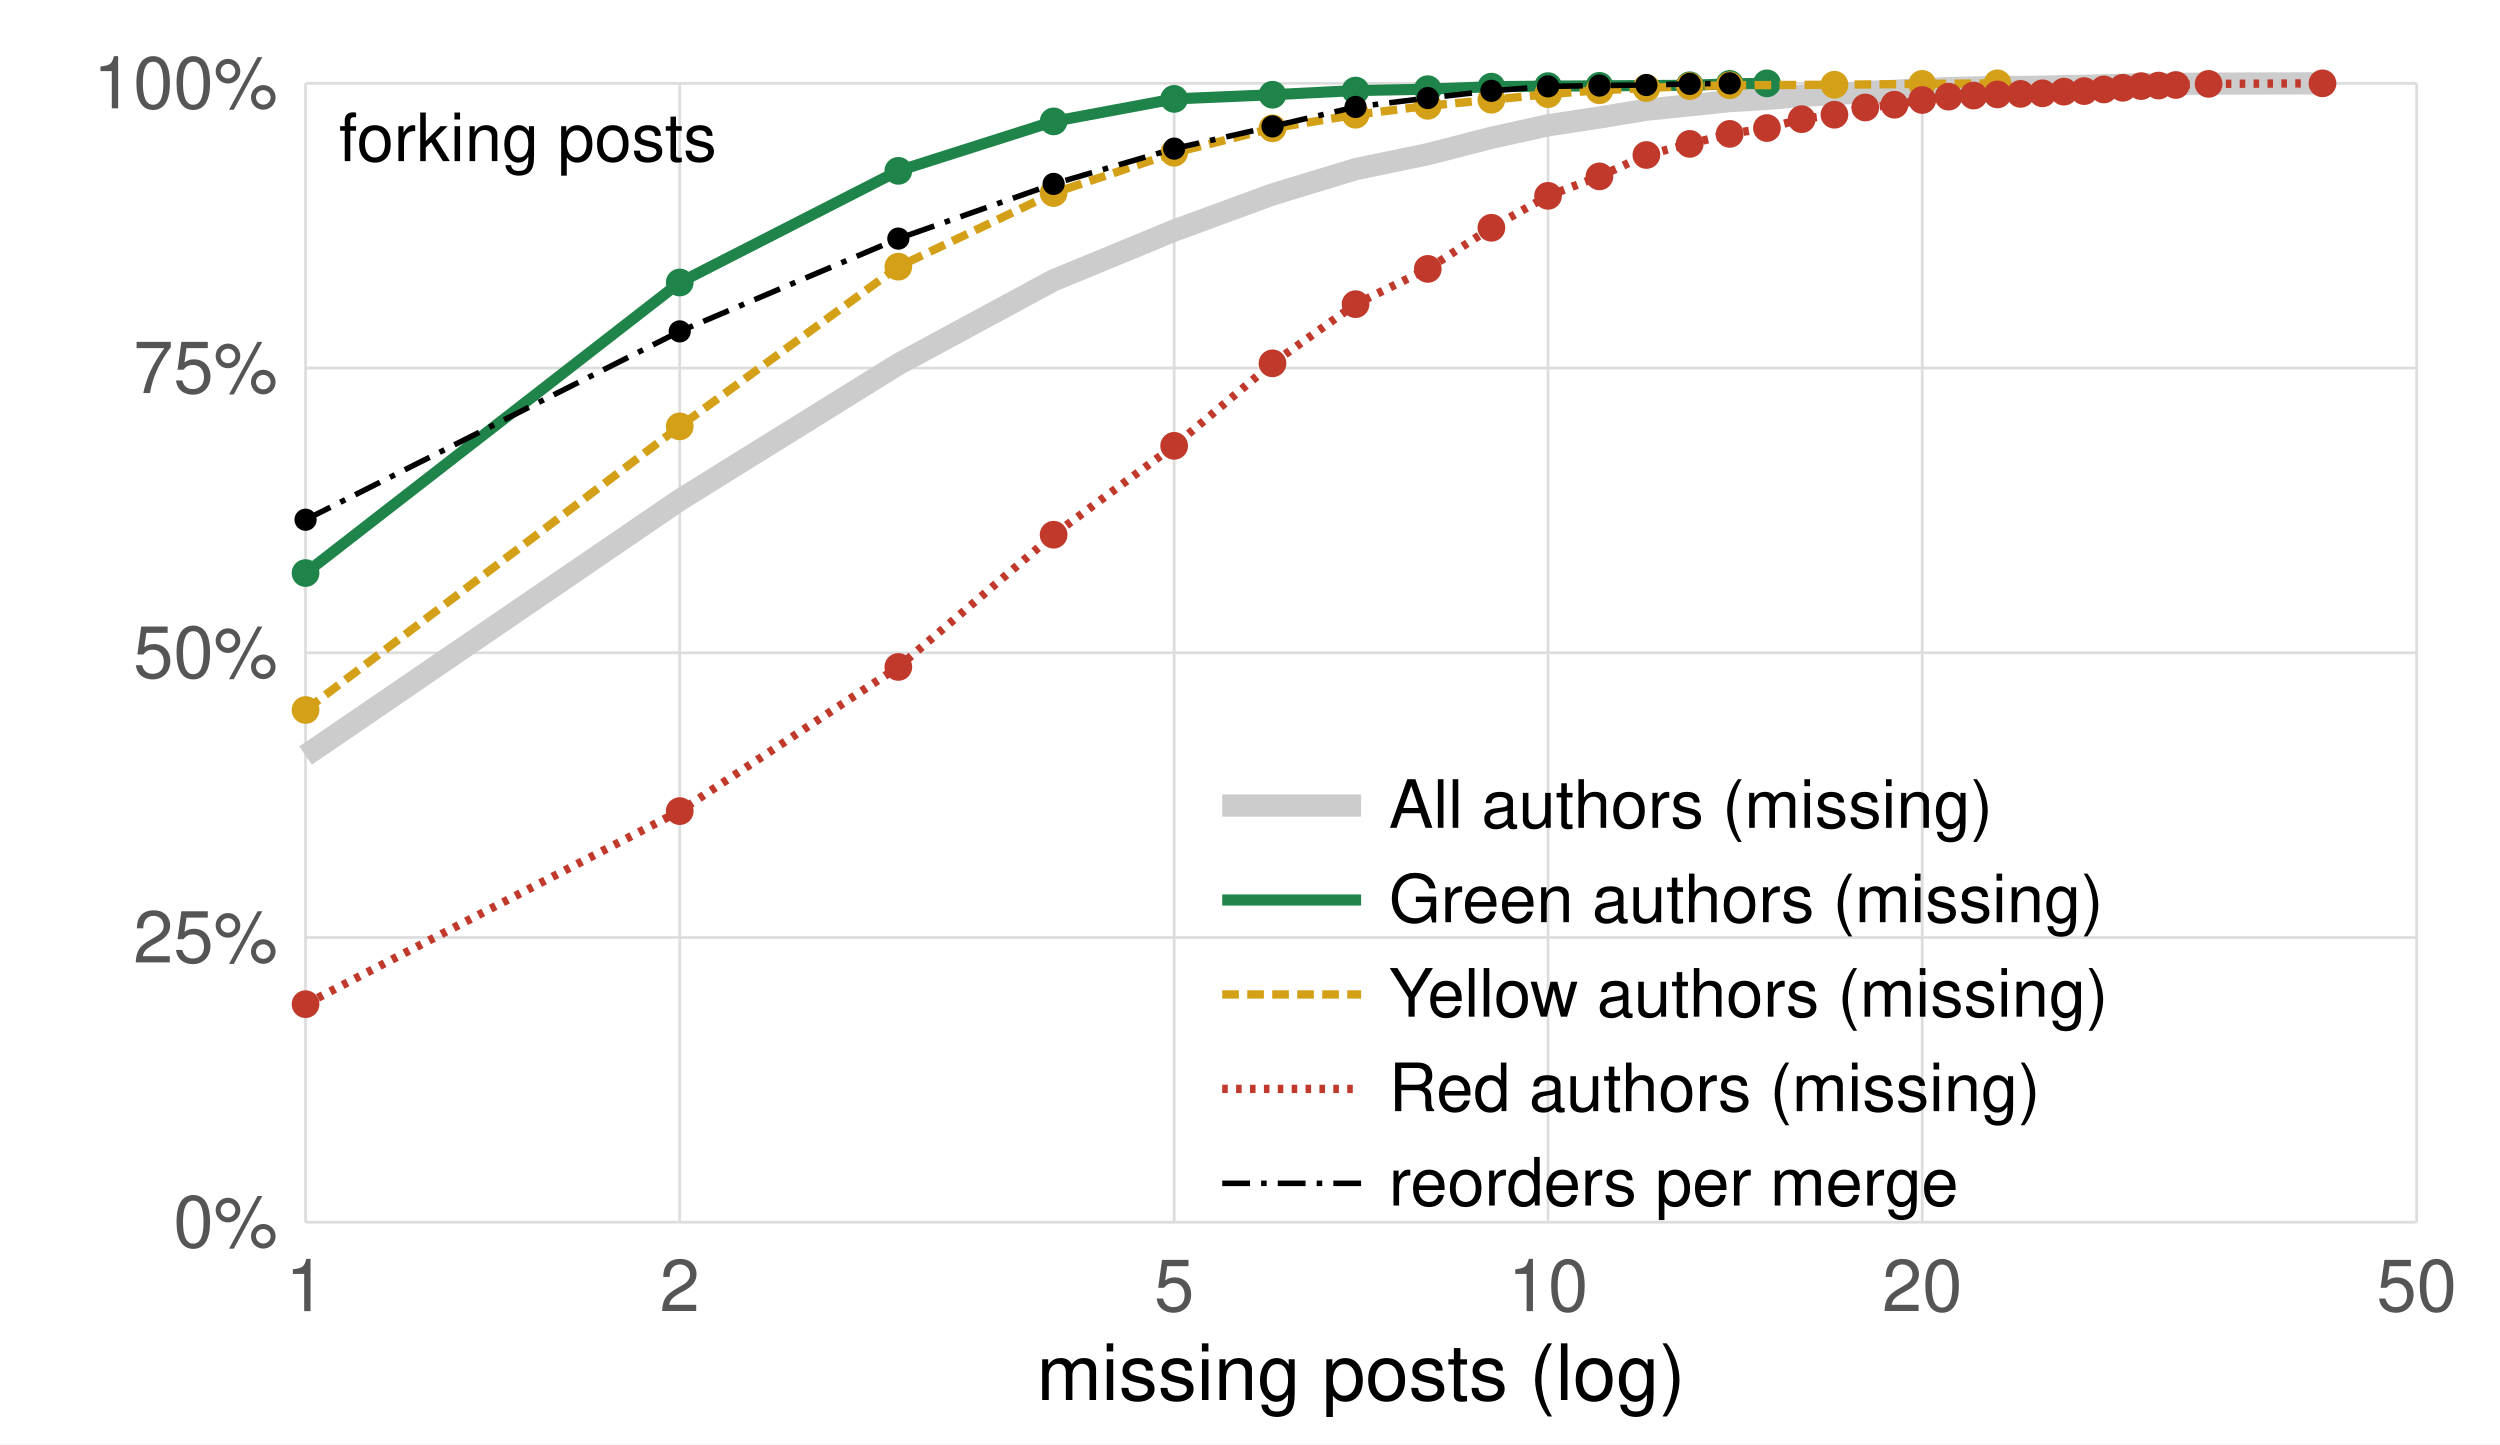
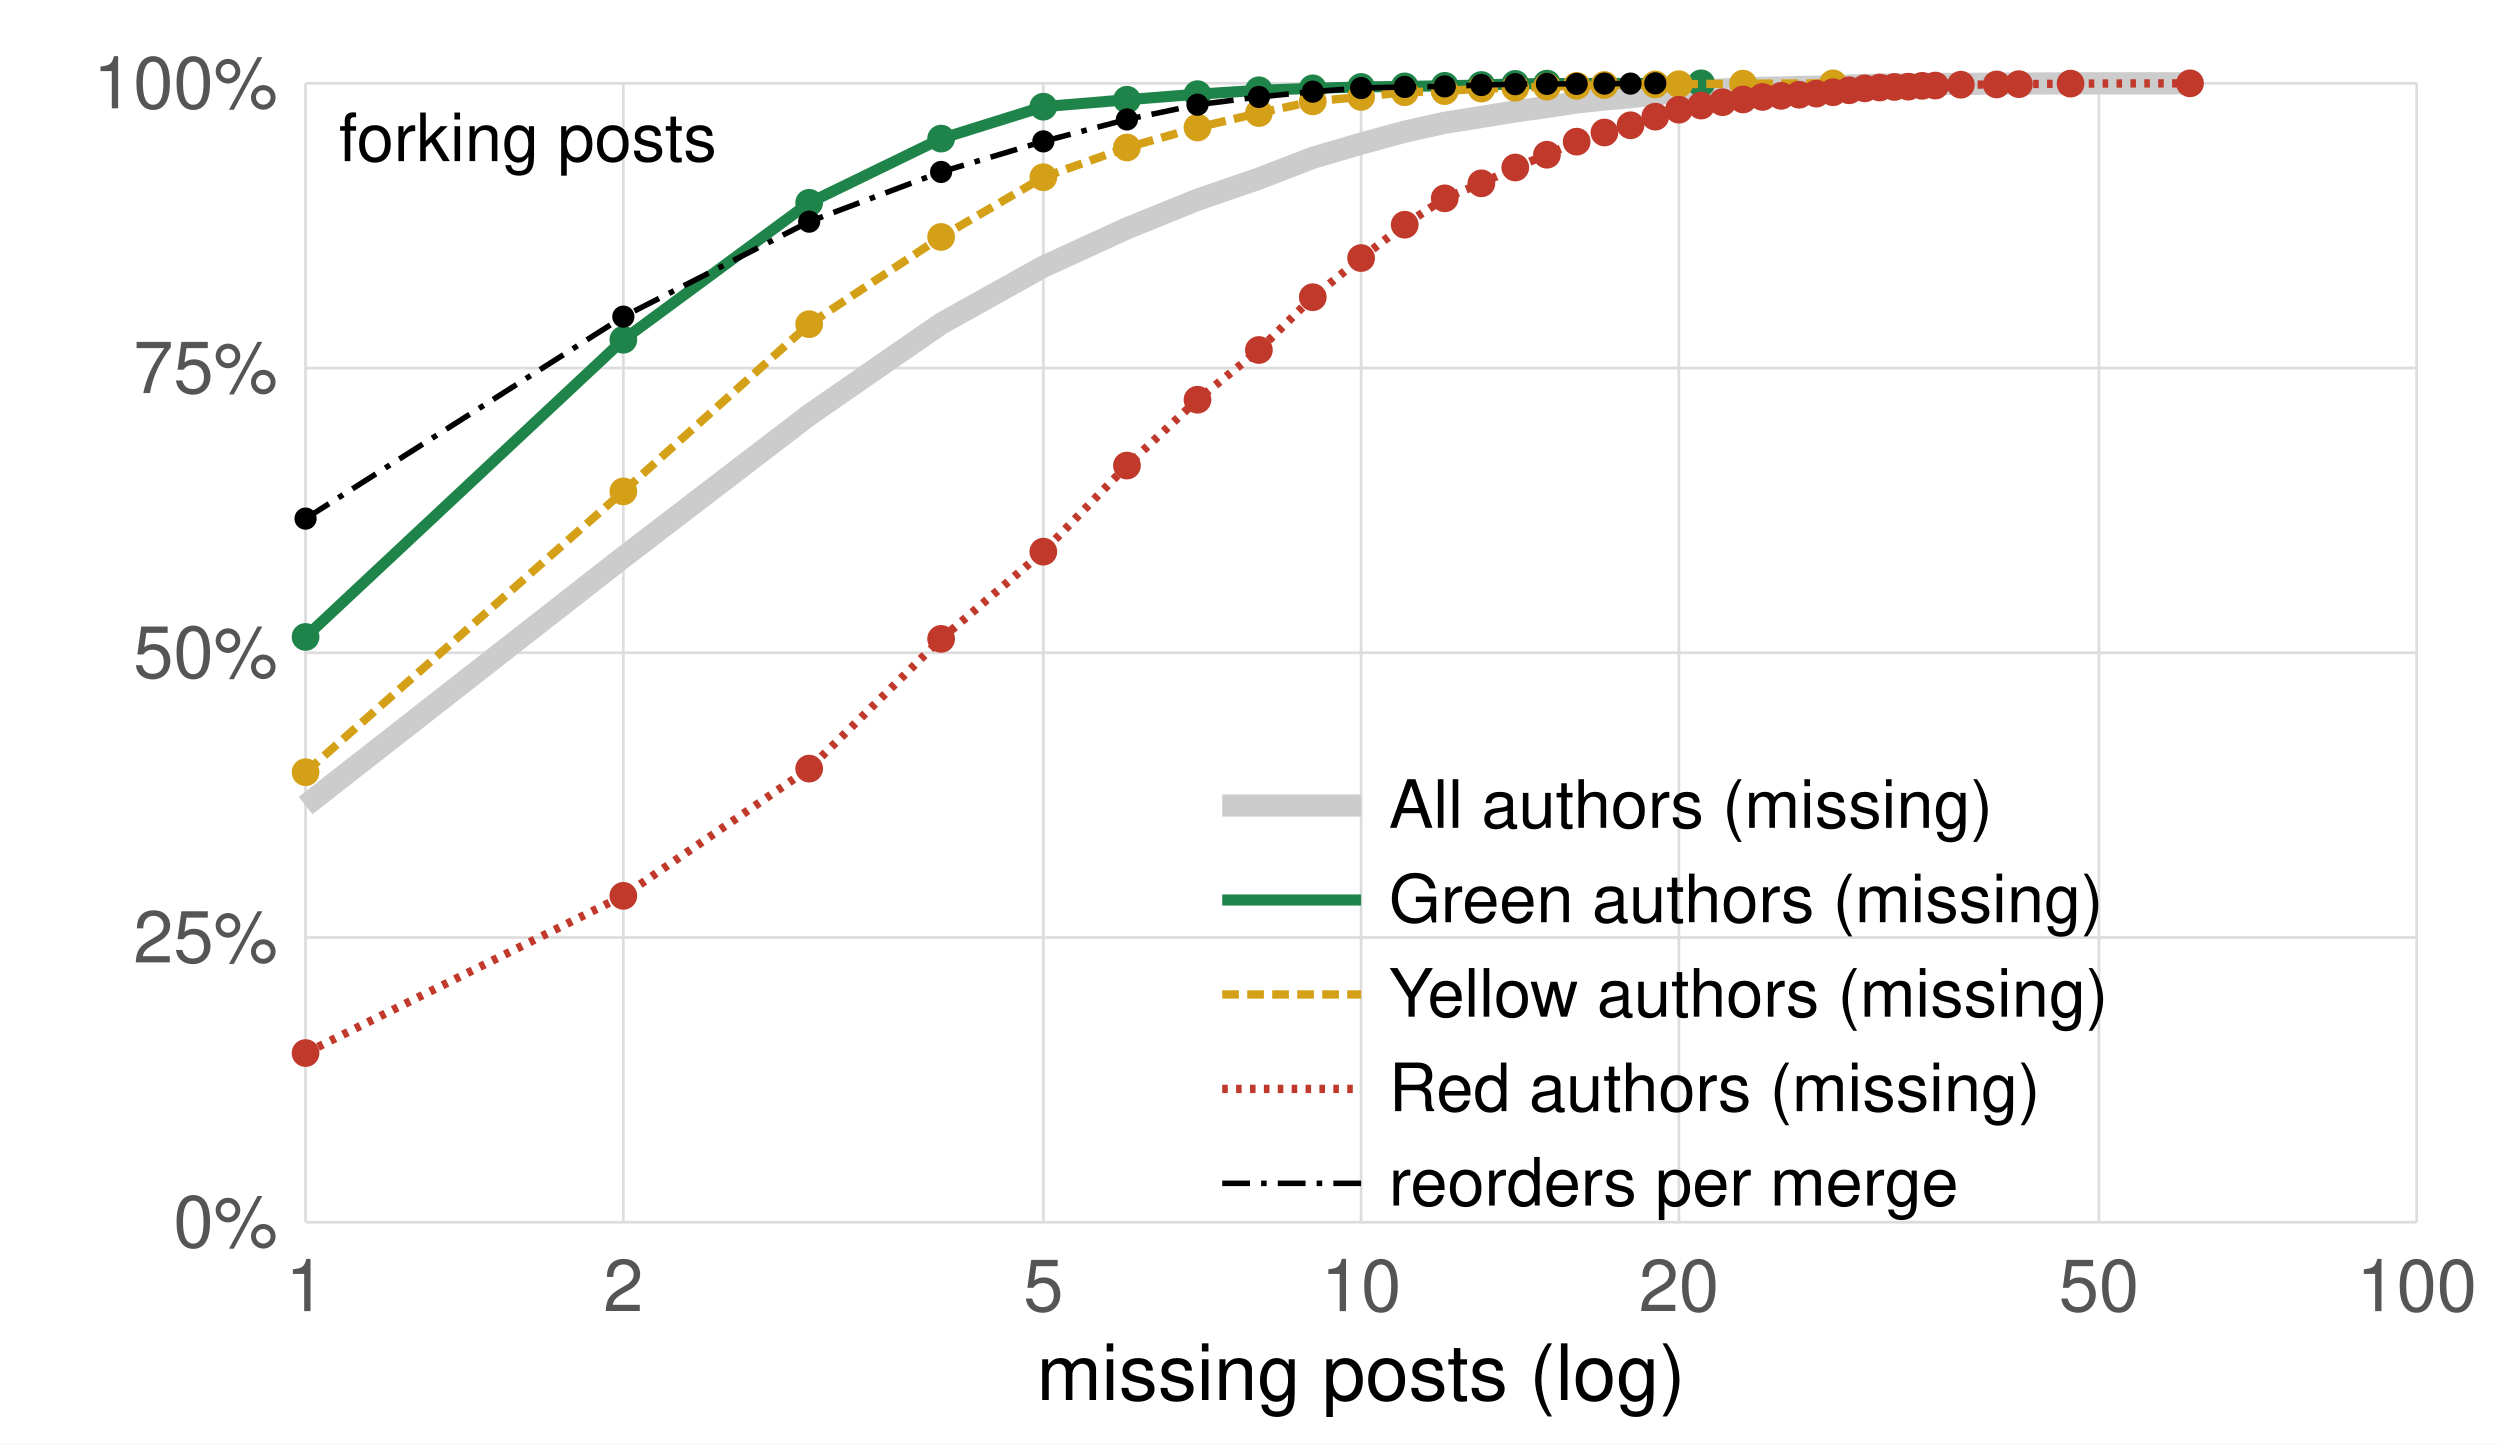
<svg xmlns="http://www.w3.org/2000/svg" width="900" height="520" viewBox="0 0 900 520">
  <rect width="900" height="520" fill="#ffffff" />
  <line x1="110" x2="870" y1="440.0" y2="440.0" stroke="#dddddd" />
  <text x="100.0" y="449.0" font-family="Helvetica, Arial, sans-serif" font-size="26" text-anchor="end" fill="#555555">0%</text>
  <line x1="110" x2="870" y1="337.5" y2="337.5" stroke="#dddddd" />
  <text x="100.0" y="346.5" font-family="Helvetica, Arial, sans-serif" font-size="26" text-anchor="end" fill="#555555">25%</text>
  <line x1="110" x2="870" y1="235.0" y2="235.0" stroke="#dddddd" />
  <text x="100.0" y="244.0" font-family="Helvetica, Arial, sans-serif" font-size="26" text-anchor="end" fill="#555555">50%</text>
  <line x1="110" x2="870" y1="132.5" y2="132.5" stroke="#dddddd" />
  <text x="100.0" y="141.5" font-family="Helvetica, Arial, sans-serif" font-size="26" text-anchor="end" fill="#555555">75%</text>
  <line x1="110" x2="870" y1="30.0" y2="30.0" stroke="#dddddd" />
  <text x="100.0" y="39.0" font-family="Helvetica, Arial, sans-serif" font-size="26" text-anchor="end" fill="#555555">100%</text>
  <line y1="30" y2="440" x1="110.0" x2="110.0" stroke="#dddddd" />
  <text x="110.0" y="472.0" font-family="Helvetica, Arial, sans-serif" font-size="26" text-anchor="middle" fill="#555555">1</text>
-   <line y1="30" y2="440" x1="244.7" x2="244.7" stroke="#dddddd" />
-   <text x="244.7" y="472.0" font-family="Helvetica, Arial, sans-serif" font-size="26" text-anchor="middle" fill="#555555">2</text>
-   <line y1="30" y2="440" x1="422.7" x2="422.7" stroke="#dddddd" />
-   <text x="422.7" y="472.0" font-family="Helvetica, Arial, sans-serif" font-size="26" text-anchor="middle" fill="#555555">5</text>
-   <line y1="30" y2="440" x1="557.3" x2="557.3" stroke="#dddddd" />
-   <text x="557.3" y="472.0" font-family="Helvetica, Arial, sans-serif" font-size="26" text-anchor="middle" fill="#555555">10</text>
-   <line y1="30" y2="440" x1="692.0" x2="692.0" stroke="#dddddd" />
-   <text x="692.0" y="472.0" font-family="Helvetica, Arial, sans-serif" font-size="26" text-anchor="middle" fill="#555555">20</text>
+   <line y1="30" y2="440" x1="224.4" x2="224.4" stroke="#dddddd" />
+   <text x="224.4" y="472.0" font-family="Helvetica, Arial, sans-serif" font-size="26" text-anchor="middle" fill="#555555">2</text>
+   <line y1="30" y2="440" x1="375.6" x2="375.6" stroke="#dddddd" />
+   <text x="375.6" y="472.0" font-family="Helvetica, Arial, sans-serif" font-size="26" text-anchor="middle" fill="#555555">5</text>
+   <line y1="30" y2="440" x1="490.0" x2="490.0" stroke="#dddddd" />
+   <text x="490.0" y="472.0" font-family="Helvetica, Arial, sans-serif" font-size="26" text-anchor="middle" fill="#555555">10</text>
+   <line y1="30" y2="440" x1="604.4" x2="604.4" stroke="#dddddd" />
+   <text x="604.4" y="472.0" font-family="Helvetica, Arial, sans-serif" font-size="26" text-anchor="middle" fill="#555555">20</text>
+   <line y1="30" y2="440" x1="755.6" x2="755.6" stroke="#dddddd" />
+   <text x="755.6" y="472.0" font-family="Helvetica, Arial, sans-serif" font-size="26" text-anchor="middle" fill="#555555">50</text>
  <line y1="30" y2="440" x1="870.0" x2="870.0" stroke="#dddddd" />
-   <text x="870.0" y="472.0" font-family="Helvetica, Arial, sans-serif" font-size="26" text-anchor="middle" fill="#555555">50</text>
+   <text x="870.0" y="472.0" font-family="Helvetica, Arial, sans-serif" font-size="26" text-anchor="middle" fill="#555555">100</text>
  <text x="490.0" y="504.0" font-family="Helvetica, Arial, sans-serif" font-size="28" text-anchor="middle" fill="#000000">missing posts (log)</text>
  <text x="122.0" y="58.0" font-family="Helvetica, Arial, sans-serif" font-size="24" text-anchor="start" fill="#000000">forking posts</text>
-   <polyline fill="none" stroke="#cccccc" stroke-width="8" points="110.0,272.0 244.7,180.0 323.4,131.1 379.3,100.9 422.7,83.0 458.1,70.0 488.0,60.9 514.0,55.5 536.9,49.6 557.3,45.1 575.8,42.3 592.7,39.5 608.3,37.9 622.7,36.4 636.1,35.6 648.6,34.5 660.4,33.9 671.5,33.1 682.0,32.7 692.0,32.1 701.5,31.7 710.5,31.5 719.1,31.3 727.4,31.3 735.3,31.2 743.0,31.0 750.3,30.9 757.4,30.7 764.2,30.5 770.8,30.3 777.1,30.3 783.3,30.2 795.1,30.1 836.1,30.0" />
-   <polyline fill="none" stroke="#1e8449" stroke-width="4" points="110.0,206.3 244.7,101.7 323.4,61.5 379.3,43.7 422.7,35.6 458.1,34.1 488.0,32.6 514.0,32.1 536.9,31.2 557.3,31.0 575.8,30.9 608.3,30.7 622.7,30.2 636.1,30.0" />
-   <circle cx="110.0" cy="206.3" r="5" fill="#1e8449" />
-   <circle cx="244.7" cy="101.7" r="5" fill="#1e8449" />
-   <circle cx="323.4" cy="61.5" r="5" fill="#1e8449" />
-   <circle cx="379.3" cy="43.7" r="5" fill="#1e8449" />
-   <circle cx="422.7" cy="35.6" r="5" fill="#1e8449" />
-   <circle cx="458.1" cy="34.1" r="5" fill="#1e8449" />
-   <circle cx="488.0" cy="32.6" r="5" fill="#1e8449" />
-   <circle cx="514.0" cy="32.1" r="5" fill="#1e8449" />
-   <circle cx="536.9" cy="31.2" r="5" fill="#1e8449" />
-   <circle cx="557.3" cy="31.0" r="5" fill="#1e8449" />
-   <circle cx="575.8" cy="30.9" r="5" fill="#1e8449" />
-   <circle cx="608.3" cy="30.7" r="5" fill="#1e8449" />
-   <circle cx="622.7" cy="30.2" r="5" fill="#1e8449" />
-   <circle cx="636.1" cy="30.0" r="5" fill="#1e8449" />
-   <polyline fill="none" stroke="#d4a017" stroke-width="3" stroke-dasharray="6 3" points="110.0,255.6 244.7,153.5 323.4,96.0 379.3,69.5 422.7,55.0 458.1,46.2 488.0,41.3 514.0,38.1 536.9,35.9 557.3,33.9 575.8,32.5 592.7,31.7 608.3,31.0 622.7,30.7 660.4,30.5 692.0,30.2 719.1,30.0" />
-   <circle cx="110.0" cy="255.6" r="5" fill="#d4a017" />
-   <circle cx="244.7" cy="153.5" r="5" fill="#d4a017" />
-   <circle cx="323.4" cy="96.0" r="5" fill="#d4a017" />
-   <circle cx="379.3" cy="69.5" r="5" fill="#d4a017" />
-   <circle cx="422.7" cy="55.0" r="5" fill="#d4a017" />
-   <circle cx="458.1" cy="46.2" r="5" fill="#d4a017" />
-   <circle cx="488.0" cy="41.3" r="5" fill="#d4a017" />
-   <circle cx="514.0" cy="38.1" r="5" fill="#d4a017" />
-   <circle cx="536.9" cy="35.9" r="5" fill="#d4a017" />
-   <circle cx="557.3" cy="33.9" r="5" fill="#d4a017" />
-   <circle cx="575.8" cy="32.5" r="5" fill="#d4a017" />
-   <circle cx="592.7" cy="31.7" r="5" fill="#d4a017" />
-   <circle cx="608.3" cy="31.0" r="5" fill="#d4a017" />
-   <circle cx="622.7" cy="30.7" r="5" fill="#d4a017" />
-   <circle cx="660.4" cy="30.5" r="5" fill="#d4a017" />
-   <circle cx="692.0" cy="30.2" r="5" fill="#d4a017" />
-   <circle cx="719.1" cy="30.0" r="5" fill="#d4a017" />
-   <polyline fill="none" stroke="#c0392b" stroke-width="3" stroke-dasharray="2 3" points="110.0,361.5 244.7,292.0 323.4,240.1 379.3,192.5 422.7,160.5 458.1,130.8 488.0,109.5 514.0,96.8 536.9,82.0 557.3,70.5 575.8,63.5 592.7,55.8 608.3,51.8 622.7,48.2 636.1,46.1 648.6,42.9 660.4,41.3 671.5,38.7 682.0,37.7 692.0,36.0 701.5,34.8 710.5,34.4 719.1,34.0 727.4,33.8 735.3,33.6 743.0,33.0 750.3,32.8 757.4,32.2 764.2,31.6 770.8,31.0 777.1,30.8 783.3,30.6 795.1,30.2 836.1,30.0" />
-   <circle cx="110.0" cy="361.5" r="5" fill="#c0392b" />
-   <circle cx="244.7" cy="292.0" r="5" fill="#c0392b" />
-   <circle cx="323.4" cy="240.1" r="5" fill="#c0392b" />
-   <circle cx="379.3" cy="192.5" r="5" fill="#c0392b" />
-   <circle cx="422.7" cy="160.5" r="5" fill="#c0392b" />
-   <circle cx="458.1" cy="130.8" r="5" fill="#c0392b" />
-   <circle cx="488.0" cy="109.5" r="5" fill="#c0392b" />
-   <circle cx="514.0" cy="96.8" r="5" fill="#c0392b" />
-   <circle cx="536.9" cy="82.0" r="5" fill="#c0392b" />
-   <circle cx="557.3" cy="70.5" r="5" fill="#c0392b" />
-   <circle cx="575.8" cy="63.5" r="5" fill="#c0392b" />
-   <circle cx="592.7" cy="55.8" r="5" fill="#c0392b" />
-   <circle cx="608.3" cy="51.8" r="5" fill="#c0392b" />
-   <circle cx="622.7" cy="48.2" r="5" fill="#c0392b" />
-   <circle cx="636.1" cy="46.1" r="5" fill="#c0392b" />
-   <circle cx="648.6" cy="42.9" r="5" fill="#c0392b" />
-   <circle cx="660.4" cy="41.3" r="5" fill="#c0392b" />
-   <circle cx="671.5" cy="38.7" r="5" fill="#c0392b" />
-   <circle cx="682.0" cy="37.7" r="5" fill="#c0392b" />
-   <circle cx="692.0" cy="36.0" r="5" fill="#c0392b" />
-   <circle cx="701.5" cy="34.8" r="5" fill="#c0392b" />
-   <circle cx="710.5" cy="34.4" r="5" fill="#c0392b" />
-   <circle cx="719.1" cy="34.0" r="5" fill="#c0392b" />
-   <circle cx="727.4" cy="33.8" r="5" fill="#c0392b" />
-   <circle cx="735.3" cy="33.6" r="5" fill="#c0392b" />
-   <circle cx="743.0" cy="33.0" r="5" fill="#c0392b" />
-   <circle cx="750.3" cy="32.8" r="5" fill="#c0392b" />
-   <circle cx="757.4" cy="32.2" r="5" fill="#c0392b" />
-   <circle cx="764.2" cy="31.6" r="5" fill="#c0392b" />
-   <circle cx="770.8" cy="31.0" r="5" fill="#c0392b" />
-   <circle cx="777.1" cy="30.8" r="5" fill="#c0392b" />
-   <circle cx="783.3" cy="30.6" r="5" fill="#c0392b" />
-   <circle cx="795.1" cy="30.2" r="5" fill="#c0392b" />
-   <circle cx="836.1" cy="30.0" r="5" fill="#c0392b" />
-   <polyline fill="none" stroke="#000000" stroke-width="2" stroke-dasharray="10 4 2 4" points="110.0,187.1 244.7,119.3 323.4,85.9 379.3,66.2 422.7,53.5 458.1,45.5 488.0,38.5 514.0,35.3 536.9,32.7 557.3,31.1 575.8,30.8 592.7,30.6 608.3,30.2 622.7,30.0" />
-   <circle cx="110.0" cy="187.1" r="4" fill="#000000" />
-   <circle cx="244.7" cy="119.3" r="4" fill="#000000" />
-   <circle cx="323.4" cy="85.9" r="4" fill="#000000" />
-   <circle cx="379.3" cy="66.2" r="4" fill="#000000" />
-   <circle cx="422.7" cy="53.5" r="4" fill="#000000" />
-   <circle cx="458.1" cy="45.5" r="4" fill="#000000" />
-   <circle cx="488.0" cy="38.5" r="4" fill="#000000" />
-   <circle cx="514.0" cy="35.3" r="4" fill="#000000" />
-   <circle cx="536.9" cy="32.7" r="4" fill="#000000" />
-   <circle cx="557.3" cy="31.1" r="4" fill="#000000" />
-   <circle cx="575.8" cy="30.8" r="4" fill="#000000" />
-   <circle cx="592.7" cy="30.6" r="4" fill="#000000" />
-   <circle cx="608.3" cy="30.2" r="4" fill="#000000" />
-   <circle cx="622.7" cy="30.0" r="4" fill="#000000" />
+   <polyline fill="none" stroke="#cccccc" stroke-width="8" points="110.0,290.0 224.4,200.6 291.3,149.4 338.8,116.5 375.6,96.0 405.7,82.2 431.1,71.9 453.2,64.3 472.6,56.8 490.0,51.7 505.7,47.4 520.1,44.2 533.3,42.1 545.5,40.1 556.9,38.5 567.6,36.9 577.6,35.8 587.0,35.0 595.9,33.9 604.4,33.1 612.4,32.6 620.1,32.2 627.5,31.9 634.5,31.6 641.2,31.5 647.7,31.3 653.9,31.2 659.9,31.0 665.7,30.8 671.3,30.6 676.7,30.5 682.0,30.4 687.0,30.4 692.0,30.3 696.7,30.2 705.9,30.2 718.8,30.1 726.8,30.1 745.4,30.0 788.4,30.0" />
+   <polyline fill="none" stroke="#1e8449" stroke-width="4" points="110.0,229.3 224.4,122.3 291.3,73.0 338.8,49.9 375.6,38.4 405.7,35.9 431.1,33.9 453.2,32.5 472.6,31.8 490.0,31.3 505.7,31.1 520.1,30.9 533.3,30.6 545.5,30.2 556.9,30.1 612.4,30.0" />
+   <circle cx="110.0" cy="229.3" r="5" fill="#1e8449" />
+   <circle cx="224.4" cy="122.3" r="5" fill="#1e8449" />
+   <circle cx="291.3" cy="73.0" r="5" fill="#1e8449" />
+   <circle cx="338.8" cy="49.9" r="5" fill="#1e8449" />
+   <circle cx="375.6" cy="38.4" r="5" fill="#1e8449" />
+   <circle cx="405.7" cy="35.9" r="5" fill="#1e8449" />
+   <circle cx="431.1" cy="33.9" r="5" fill="#1e8449" />
+   <circle cx="453.2" cy="32.5" r="5" fill="#1e8449" />
+   <circle cx="472.6" cy="31.8" r="5" fill="#1e8449" />
+   <circle cx="490.0" cy="31.3" r="5" fill="#1e8449" />
+   <circle cx="505.7" cy="31.1" r="5" fill="#1e8449" />
+   <circle cx="520.1" cy="30.9" r="5" fill="#1e8449" />
+   <circle cx="533.3" cy="30.6" r="5" fill="#1e8449" />
+   <circle cx="545.5" cy="30.2" r="5" fill="#1e8449" />
+   <circle cx="556.9" cy="30.1" r="5" fill="#1e8449" />
+   <circle cx="612.4" cy="30.0" r="5" fill="#1e8449" />
+   <polyline fill="none" stroke="#d4a017" stroke-width="3" stroke-dasharray="6 3" points="110.0,278.0 224.4,176.9 291.3,116.7 338.8,85.3 375.6,63.8 405.7,53.1 431.1,45.9 453.2,40.7 472.6,36.5 490.0,34.9 505.7,33.2 520.1,32.8 533.3,31.9 545.5,31.6 556.9,31.2 567.6,30.9 577.6,30.6 595.9,30.4 604.4,30.3 627.5,30.1 659.9,30.0" />
+   <circle cx="110.0" cy="278.0" r="5" fill="#d4a017" />
+   <circle cx="224.4" cy="176.9" r="5" fill="#d4a017" />
+   <circle cx="291.3" cy="116.7" r="5" fill="#d4a017" />
+   <circle cx="338.8" cy="85.3" r="5" fill="#d4a017" />
+   <circle cx="375.6" cy="63.8" r="5" fill="#d4a017" />
+   <circle cx="405.7" cy="53.1" r="5" fill="#d4a017" />
+   <circle cx="431.1" cy="45.9" r="5" fill="#d4a017" />
+   <circle cx="453.2" cy="40.7" r="5" fill="#d4a017" />
+   <circle cx="472.6" cy="36.5" r="5" fill="#d4a017" />
+   <circle cx="490.0" cy="34.9" r="5" fill="#d4a017" />
+   <circle cx="505.7" cy="33.2" r="5" fill="#d4a017" />
+   <circle cx="520.1" cy="32.8" r="5" fill="#d4a017" />
+   <circle cx="533.3" cy="31.9" r="5" fill="#d4a017" />
+   <circle cx="545.5" cy="31.6" r="5" fill="#d4a017" />
+   <circle cx="556.9" cy="31.2" r="5" fill="#d4a017" />
+   <circle cx="567.6" cy="30.9" r="5" fill="#d4a017" />
+   <circle cx="577.6" cy="30.6" r="5" fill="#d4a017" />
+   <circle cx="595.9" cy="30.4" r="5" fill="#d4a017" />
+   <circle cx="604.4" cy="30.3" r="5" fill="#d4a017" />
+   <circle cx="627.5" cy="30.1" r="5" fill="#d4a017" />
+   <circle cx="659.9" cy="30.0" r="5" fill="#d4a017" />
+   <polyline fill="none" stroke="#c0392b" stroke-width="3" stroke-dasharray="2 3" points="110.0,379.1 224.4,322.5 291.3,276.7 338.8,230.0 375.6,198.6 405.7,167.6 431.1,143.9 453.2,126.0 472.6,107.0 490.0,92.9 505.7,80.9 520.1,71.4 533.3,66.0 545.5,60.3 556.9,55.7 567.6,51.0 577.6,47.7 587.0,45.1 595.9,42.0 604.4,39.5 612.4,38.0 620.1,36.8 627.5,35.8 634.5,34.9 641.2,34.5 647.7,34.1 653.9,33.7 659.9,33.2 665.7,32.5 671.3,31.8 676.7,31.5 682.0,31.3 687.0,31.2 692.0,30.9 696.7,30.8 705.9,30.5 718.8,30.4 726.8,30.3 745.4,30.1 788.4,30.0" />
+   <circle cx="110.0" cy="379.1" r="5" fill="#c0392b" />
+   <circle cx="224.4" cy="322.5" r="5" fill="#c0392b" />
+   <circle cx="291.3" cy="276.7" r="5" fill="#c0392b" />
+   <circle cx="338.8" cy="230.0" r="5" fill="#c0392b" />
+   <circle cx="375.6" cy="198.6" r="5" fill="#c0392b" />
+   <circle cx="405.7" cy="167.6" r="5" fill="#c0392b" />
+   <circle cx="431.1" cy="143.9" r="5" fill="#c0392b" />
+   <circle cx="453.2" cy="126.0" r="5" fill="#c0392b" />
+   <circle cx="472.6" cy="107.0" r="5" fill="#c0392b" />
+   <circle cx="490.0" cy="92.9" r="5" fill="#c0392b" />
+   <circle cx="505.7" cy="80.9" r="5" fill="#c0392b" />
+   <circle cx="520.1" cy="71.4" r="5" fill="#c0392b" />
+   <circle cx="533.3" cy="66.0" r="5" fill="#c0392b" />
+   <circle cx="545.5" cy="60.3" r="5" fill="#c0392b" />
+   <circle cx="556.9" cy="55.7" r="5" fill="#c0392b" />
+   <circle cx="567.6" cy="51.0" r="5" fill="#c0392b" />
+   <circle cx="577.6" cy="47.7" r="5" fill="#c0392b" />
+   <circle cx="587.0" cy="45.1" r="5" fill="#c0392b" />
+   <circle cx="595.9" cy="42.0" r="5" fill="#c0392b" />
+   <circle cx="604.4" cy="39.5" r="5" fill="#c0392b" />
+   <circle cx="612.4" cy="38.0" r="5" fill="#c0392b" />
+   <circle cx="620.1" cy="36.8" r="5" fill="#c0392b" />
+   <circle cx="627.5" cy="35.8" r="5" fill="#c0392b" />
+   <circle cx="634.5" cy="34.9" r="5" fill="#c0392b" />
+   <circle cx="641.2" cy="34.5" r="5" fill="#c0392b" />
+   <circle cx="647.7" cy="34.1" r="5" fill="#c0392b" />
+   <circle cx="653.9" cy="33.7" r="5" fill="#c0392b" />
+   <circle cx="659.9" cy="33.2" r="5" fill="#c0392b" />
+   <circle cx="665.7" cy="32.5" r="5" fill="#c0392b" />
+   <circle cx="671.3" cy="31.8" r="5" fill="#c0392b" />
+   <circle cx="676.7" cy="31.5" r="5" fill="#c0392b" />
+   <circle cx="682.0" cy="31.3" r="5" fill="#c0392b" />
+   <circle cx="687.0" cy="31.2" r="5" fill="#c0392b" />
+   <circle cx="692.0" cy="30.9" r="5" fill="#c0392b" />
+   <circle cx="696.7" cy="30.8" r="5" fill="#c0392b" />
+   <circle cx="705.9" cy="30.5" r="5" fill="#c0392b" />
+   <circle cx="718.8" cy="30.4" r="5" fill="#c0392b" />
+   <circle cx="726.8" cy="30.3" r="5" fill="#c0392b" />
+   <circle cx="745.4" cy="30.1" r="5" fill="#c0392b" />
+   <circle cx="788.4" cy="30.0" r="5" fill="#c0392b" />
+   <polyline fill="none" stroke="#000000" stroke-width="2" stroke-dasharray="10 4 2 4" points="110.0,186.7 224.4,114.0 291.3,79.8 338.8,61.9 375.6,50.9 405.7,43.0 431.1,37.7 453.2,34.9 472.6,33.0 490.0,31.7 505.7,31.3 520.1,31.1 533.3,30.6 545.5,30.3 556.9,30.2 567.6,30.2 577.6,30.1 587.0,30.1 595.9,30.0" />
+   <circle cx="110.0" cy="186.7" r="4" fill="#000000" />
+   <circle cx="224.4" cy="114.0" r="4" fill="#000000" />
+   <circle cx="291.3" cy="79.8" r="4" fill="#000000" />
+   <circle cx="338.8" cy="61.9" r="4" fill="#000000" />
+   <circle cx="375.6" cy="50.9" r="4" fill="#000000" />
+   <circle cx="405.7" cy="43.0" r="4" fill="#000000" />
+   <circle cx="431.1" cy="37.7" r="4" fill="#000000" />
+   <circle cx="453.2" cy="34.9" r="4" fill="#000000" />
+   <circle cx="472.6" cy="33.0" r="4" fill="#000000" />
+   <circle cx="490.0" cy="31.7" r="4" fill="#000000" />
+   <circle cx="505.7" cy="31.3" r="4" fill="#000000" />
+   <circle cx="520.1" cy="31.1" r="4" fill="#000000" />
+   <circle cx="533.3" cy="30.6" r="4" fill="#000000" />
+   <circle cx="545.5" cy="30.3" r="4" fill="#000000" />
+   <circle cx="556.9" cy="30.2" r="4" fill="#000000" />
+   <circle cx="567.6" cy="30.2" r="4" fill="#000000" />
+   <circle cx="577.6" cy="30.1" r="4" fill="#000000" />
+   <circle cx="587.0" cy="30.1" r="4" fill="#000000" />
+   <circle cx="595.9" cy="30.0" r="4" fill="#000000" />
  <line x1="440" x2="490" y1="290" y2="290" stroke="#cccccc" stroke-width="8" />
  <text x="500.0" y="298.0" font-family="Helvetica, Arial, sans-serif" font-size="24" text-anchor="start" fill="#000000">All authors (missing)</text>
  <line x1="440" x2="490" y1="324" y2="324" stroke="#1e8449" stroke-width="4" />
  <text x="500.0" y="332.0" font-family="Helvetica, Arial, sans-serif" font-size="24" text-anchor="start" fill="#000000">Green authors (missing)</text>
  <line x1="440" x2="490" y1="358" y2="358" stroke="#d4a017" stroke-width="3" stroke-dasharray="6 3" />
  <text x="500.0" y="366.0" font-family="Helvetica, Arial, sans-serif" font-size="24" text-anchor="start" fill="#000000">Yellow authors (missing)</text>
  <line x1="440" x2="490" y1="392" y2="392" stroke="#c0392b" stroke-width="3" stroke-dasharray="2 3" />
  <text x="500.0" y="400.0" font-family="Helvetica, Arial, sans-serif" font-size="24" text-anchor="start" fill="#000000">Red authors (missing)</text>
  <line x1="440" x2="490" y1="426" y2="426" stroke="#000000" stroke-width="2" stroke-dasharray="10 4 2 4" />
  <text x="500.0" y="434.0" font-family="Helvetica, Arial, sans-serif" font-size="24" text-anchor="start" fill="#000000">reorders per merge</text>
</svg>
